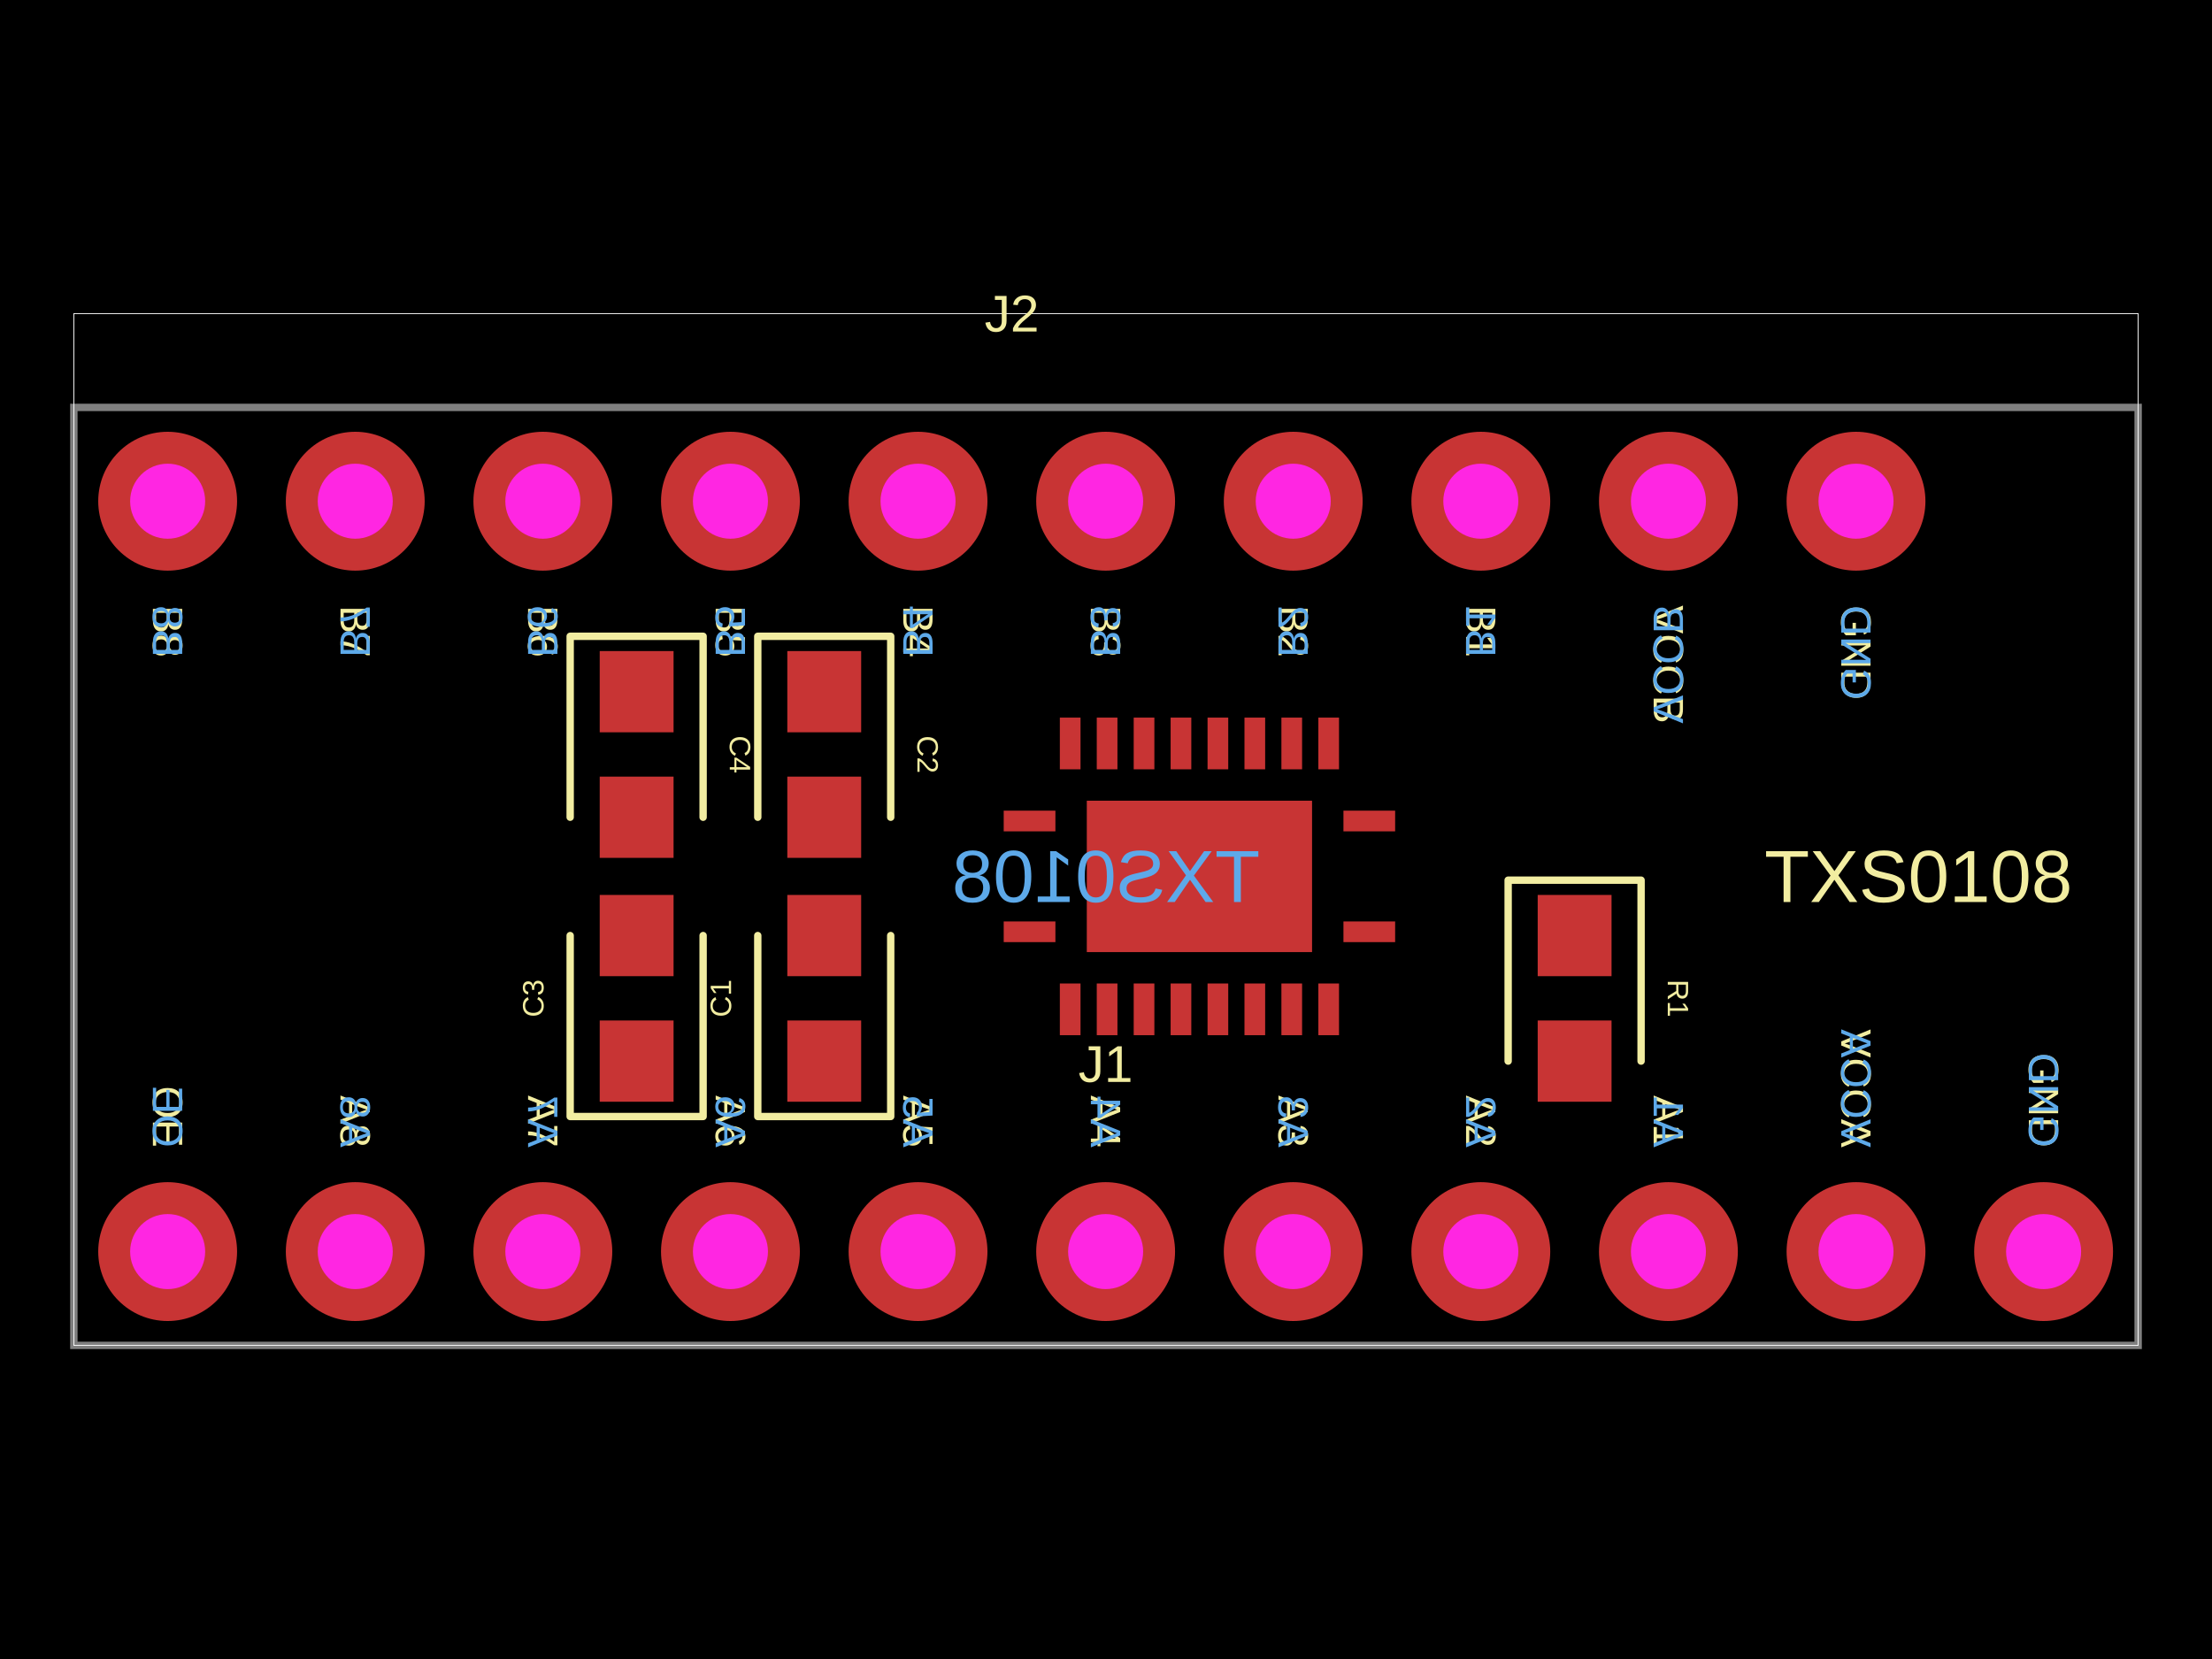
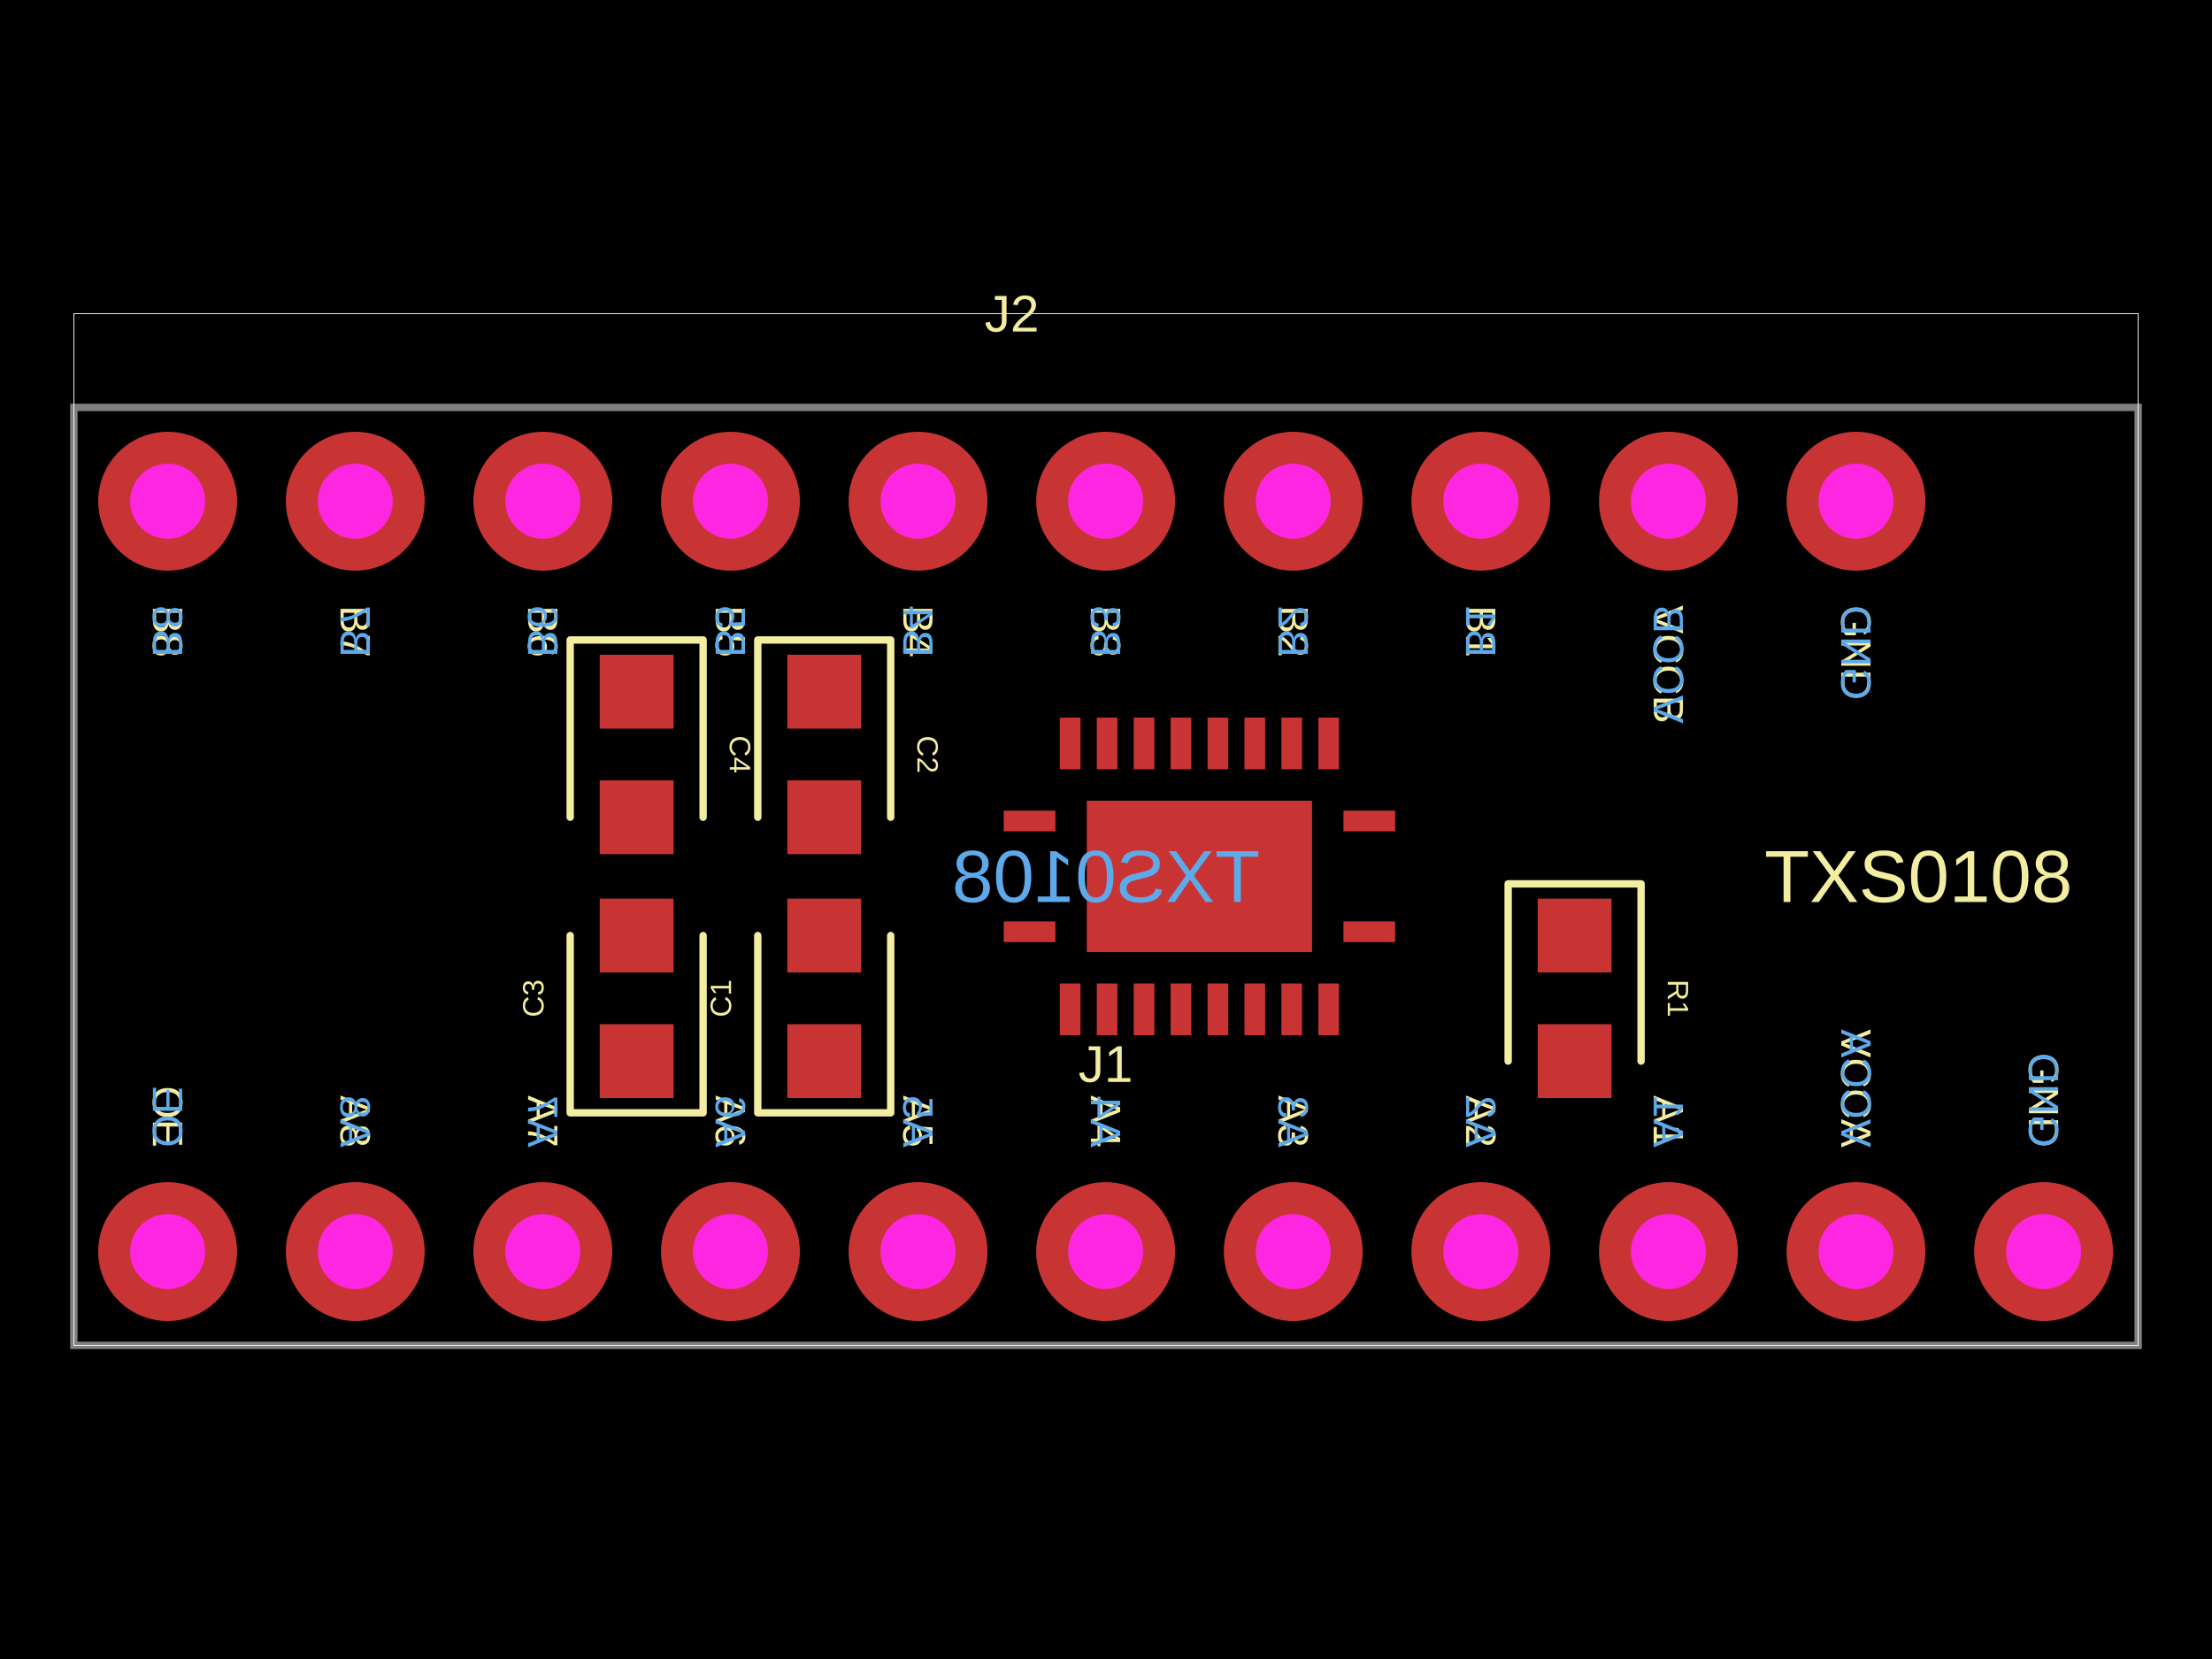
- <svg xmlns="http://www.w3.org/2000/svg" width="800" height="600" data-software-used-string="@tscircuit/core@0.0.564">
+ <svg xmlns="http://www.w3.org/2000/svg" width="800" height="600" data-software-used-string="@tscircuit/core@0.0.571">
  <style />
  <rect class="boundary" x="0" y="0" fill="#000" width="800" height="600" />
  <rect class="pcb-boundary" fill="none" stroke="#fff" stroke-width="0.3" x="26.711" y="113.422" width="746.578" height="373.155" />
  <path class="pcb-board" d="M 26.711 486.578 L 773.289 486.578 L 773.289 147.346 L 26.711 147.346 Z" fill="none" stroke="rgba(255, 255, 255, 0.5)" stroke-width="2.671" />
  <rect class="pcb-pad" fill="rgb(200, 52, 52)" x="363.005" y="293.189" width="18.698" height="7.479" data-layer="top" />
  <rect class="pcb-pad" fill="rgb(200, 52, 52)" x="485.876" y="293.189" width="18.698" height="7.479" data-layer="top" />
  <rect class="pcb-pad" fill="rgb(200, 52, 52)" x="393.055" y="289.583" width="81.469" height="54.758" data-layer="top" />
  <rect class="pcb-pad" fill="rgb(200, 52, 52)" x="485.876" y="333.255" width="18.698" height="7.479" data-layer="top" />
  <rect class="pcb-pad" fill="rgb(200, 52, 52)" x="363.005" y="333.255" width="18.698" height="7.479" data-layer="top" />
  <rect class="pcb-pad" fill="rgb(200, 52, 52)" x="383.306" y="355.693" width="7.479" height="18.698" data-layer="top" />
  <rect class="pcb-pad" fill="rgb(200, 52, 52)" x="396.661" y="355.693" width="7.479" height="18.698" data-layer="top" />
  <rect class="pcb-pad" fill="rgb(200, 52, 52)" x="410.017" y="355.693" width="7.479" height="18.698" data-layer="top" />
  <rect class="pcb-pad" fill="rgb(200, 52, 52)" x="423.372" y="355.693" width="7.479" height="18.698" data-layer="top" />
  <rect class="pcb-pad" fill="rgb(200, 52, 52)" x="436.728" y="355.693" width="7.479" height="18.698" data-layer="top" />
  <rect class="pcb-pad" fill="rgb(200, 52, 52)" x="450.083" y="355.693" width="7.479" height="18.698" data-layer="top" />
  <rect class="pcb-pad" fill="rgb(200, 52, 52)" x="463.439" y="355.693" width="7.479" height="18.698" data-layer="top" />
  <rect class="pcb-pad" fill="rgb(200, 52, 52)" x="476.795" y="355.693" width="7.479" height="18.698" data-layer="top" />
  <rect class="pcb-pad" fill="rgb(200, 52, 52)" x="383.306" y="259.533" width="7.479" height="18.698" data-layer="top" />
  <rect class="pcb-pad" fill="rgb(200, 52, 52)" x="396.661" y="259.533" width="7.479" height="18.698" data-layer="top" />
  <rect class="pcb-pad" fill="rgb(200, 52, 52)" x="410.017" y="259.533" width="7.479" height="18.698" data-layer="top" />
  <rect class="pcb-pad" fill="rgb(200, 52, 52)" x="423.372" y="259.533" width="7.479" height="18.698" data-layer="top" />
  <rect class="pcb-pad" fill="rgb(200, 52, 52)" x="436.728" y="259.533" width="7.479" height="18.698" data-layer="top" />
  <rect class="pcb-pad" fill="rgb(200, 52, 52)" x="450.083" y="259.533" width="7.479" height="18.698" data-layer="top" />
  <rect class="pcb-pad" fill="rgb(200, 52, 52)" x="463.439" y="259.533" width="7.479" height="18.698" data-layer="top" />
  <rect class="pcb-pad" fill="rgb(200, 52, 52)" x="476.795" y="259.533" width="7.479" height="18.698" data-layer="top" />
-   <rect class="pcb-pad" fill="rgb(200, 52, 52)" x="556.127" y="323.666" width="26.711" height="29.382" data-layer="top" />
-   <rect class="pcb-pad" fill="rgb(200, 52, 52)" x="556.127" y="369.075" width="26.711" height="29.382" data-layer="top" />
-   <rect class="pcb-pad" fill="rgb(200, 52, 52)" x="216.895" y="369.075" width="26.711" height="29.382" data-layer="top" />
-   <rect class="pcb-pad" fill="rgb(200, 52, 52)" x="216.895" y="323.666" width="26.711" height="29.382" data-layer="top" />
-   <rect class="pcb-pad" fill="rgb(200, 52, 52)" x="216.895" y="235.466" width="26.711" height="29.382" data-layer="top" />
-   <rect class="pcb-pad" fill="rgb(200, 52, 52)" x="216.895" y="280.875" width="26.711" height="29.382" data-layer="top" />
-   <rect class="pcb-pad" fill="rgb(200, 52, 52)" x="284.741" y="369.075" width="26.711" height="29.382" data-layer="top" />
-   <rect class="pcb-pad" fill="rgb(200, 52, 52)" x="284.741" y="323.666" width="26.711" height="29.382" data-layer="top" />
-   <rect class="pcb-pad" fill="rgb(200, 52, 52)" x="284.741" y="235.466" width="26.711" height="29.382" data-layer="top" />
-   <rect class="pcb-pad" fill="rgb(200, 52, 52)" x="284.741" y="280.875" width="26.711" height="29.382" data-layer="top" />
-   <path class="pcb-silkscreen pcb-silkscreen-top" d="M 593.523 383.766 L 593.523 318.324 L 545.442 318.324 L 545.442 383.766" fill="none" stroke="#f2eda1" stroke-width="2.671" stroke-linecap="round" stroke-linejoin="round" data-pcb-component-id="pcb_component_1" data-pcb-silkscreen-path-id="pcb_silkscreen_path_0" />
-   <path class="pcb-silkscreen pcb-silkscreen-top" d="M 206.21 338.357 L 206.21 403.8 L 254.29 403.8 L 254.29 338.357" fill="none" stroke="#f2eda1" stroke-width="2.671" stroke-linecap="round" stroke-linejoin="round" data-pcb-component-id="pcb_component_2" data-pcb-silkscreen-path-id="pcb_silkscreen_path_1" />
-   <path class="pcb-silkscreen pcb-silkscreen-top" d="M 254.29 295.566 L 254.29 230.124 L 206.21 230.124 L 206.21 295.566" fill="none" stroke="#f2eda1" stroke-width="2.671" stroke-linecap="round" stroke-linejoin="round" data-pcb-component-id="pcb_component_3" data-pcb-silkscreen-path-id="pcb_silkscreen_path_2" />
-   <path class="pcb-silkscreen pcb-silkscreen-top" d="M 274.057 338.357 L 274.057 403.8 L 322.137 403.8 L 322.137 338.357" fill="none" stroke="#f2eda1" stroke-width="2.671" stroke-linecap="round" stroke-linejoin="round" data-pcb-component-id="pcb_component_4" data-pcb-silkscreen-path-id="pcb_silkscreen_path_3" />
-   <path class="pcb-silkscreen pcb-silkscreen-top" d="M 322.137 295.566 L 322.137 230.124 L 274.057 230.124 L 274.057 295.566" fill="none" stroke="#f2eda1" stroke-width="2.671" stroke-linecap="round" stroke-linejoin="round" data-pcb-component-id="pcb_component_5" data-pcb-silkscreen-path-id="pcb_silkscreen_path_4" />
+   <rect class="pcb-pad" fill="rgb(200, 52, 52)" x="556.127" y="325.002" width="26.711" height="26.711" data-layer="top" />
+   <rect class="pcb-pad" fill="rgb(200, 52, 52)" x="556.127" y="370.411" width="26.711" height="26.711" data-layer="top" />
+   <rect class="pcb-pad" fill="rgb(200, 52, 52)" x="216.895" y="370.411" width="26.711" height="26.711" data-layer="top" />
+   <rect class="pcb-pad" fill="rgb(200, 52, 52)" x="216.895" y="325.002" width="26.711" height="26.711" data-layer="top" />
+   <rect class="pcb-pad" fill="rgb(200, 52, 52)" x="216.895" y="236.801" width="26.711" height="26.711" data-layer="top" />
+   <rect class="pcb-pad" fill="rgb(200, 52, 52)" x="216.895" y="282.21" width="26.711" height="26.711" data-layer="top" />
+   <rect class="pcb-pad" fill="rgb(200, 52, 52)" x="284.741" y="370.411" width="26.711" height="26.711" data-layer="top" />
+   <rect class="pcb-pad" fill="rgb(200, 52, 52)" x="284.741" y="325.002" width="26.711" height="26.711" data-layer="top" />
+   <rect class="pcb-pad" fill="rgb(200, 52, 52)" x="284.741" y="236.801" width="26.711" height="26.711" data-layer="top" />
+   <rect class="pcb-pad" fill="rgb(200, 52, 52)" x="284.741" y="282.21" width="26.711" height="26.711" data-layer="top" />
+   <path class="pcb-silkscreen pcb-silkscreen-top" d="M 593.523 383.766 L 593.523 319.659 L 545.442 319.659 L 545.442 383.766" fill="none" stroke="#f2eda1" stroke-width="2.671" stroke-linecap="round" stroke-linejoin="round" data-pcb-component-id="pcb_component_1" data-pcb-silkscreen-path-id="pcb_silkscreen_path_0" />
+   <path class="pcb-silkscreen pcb-silkscreen-top" d="M 206.21 338.357 L 206.21 402.464 L 254.29 402.464 L 254.29 338.357" fill="none" stroke="#f2eda1" stroke-width="2.671" stroke-linecap="round" stroke-linejoin="round" data-pcb-component-id="pcb_component_2" data-pcb-silkscreen-path-id="pcb_silkscreen_path_1" />
+   <path class="pcb-silkscreen pcb-silkscreen-top" d="M 254.29 295.566 L 254.29 231.459 L 206.21 231.459 L 206.21 295.566" fill="none" stroke="#f2eda1" stroke-width="2.671" stroke-linecap="round" stroke-linejoin="round" data-pcb-component-id="pcb_component_3" data-pcb-silkscreen-path-id="pcb_silkscreen_path_2" />
+   <path class="pcb-silkscreen pcb-silkscreen-top" d="M 274.057 338.357 L 274.057 402.464 L 322.137 402.464 L 322.137 338.357" fill="none" stroke="#f2eda1" stroke-width="2.671" stroke-linecap="round" stroke-linejoin="round" data-pcb-component-id="pcb_component_4" data-pcb-silkscreen-path-id="pcb_silkscreen_path_3" />
+   <path class="pcb-silkscreen pcb-silkscreen-top" d="M 322.137 295.566 L 322.137 231.459 L 274.057 231.459 L 274.057 295.566" fill="none" stroke="#f2eda1" stroke-width="2.671" stroke-linecap="round" stroke-linejoin="round" data-pcb-component-id="pcb_component_5" data-pcb-silkscreen-path-id="pcb_silkscreen_path_4" />
  <text x="0" y="0" dx="0" dy="0" fill="#f2eda1" font-family="Arial, sans-serif" font-size="10.684" text-anchor="middle" dominant-baseline="central" transform="matrix(6.123233995736766e-17,1,-1,6.123233995736766e-17,606.8781,361.0618)" class="pcb-silkscreen-text pcb-silkscreen-top" data-pcb-silkscreen-text-id="pcb_component_1" stroke="none">R1</text>
  <text x="0" y="0" dx="0" dy="0" fill="#f2eda1" font-family="Arial, sans-serif" font-size="10.684" text-anchor="middle" dominant-baseline="central" transform="matrix(-1.8369701987210297e-16,-1,1,-1.8369701987210297e-16,192.8548,361.0618)" class="pcb-silkscreen-text pcb-silkscreen-top" data-pcb-silkscreen-text-id="pcb_component_2" stroke="none">C3</text>
  <text x="0" y="0" dx="0" dy="0" fill="#f2eda1" font-family="Arial, sans-serif" font-size="10.684" text-anchor="middle" dominant-baseline="central" transform="matrix(6.123233995736766e-17,1,-1,6.123233995736766e-17,267.6461,272.8614)" class="pcb-silkscreen-text pcb-silkscreen-top" data-pcb-silkscreen-text-id="pcb_component_3" stroke="none">C4</text>
  <text x="0" y="0" dx="0" dy="0" fill="#f2eda1" font-family="Arial, sans-serif" font-size="10.684" text-anchor="middle" dominant-baseline="central" transform="matrix(-1.8369701987210297e-16,-1,1,-1.8369701987210297e-16,260.7012,361.0618)" class="pcb-silkscreen-text pcb-silkscreen-top" data-pcb-silkscreen-text-id="pcb_component_4" stroke="none">C1</text>
  <text x="0" y="0" dx="0" dy="0" fill="#f2eda1" font-family="Arial, sans-serif" font-size="10.684" text-anchor="middle" dominant-baseline="central" transform="matrix(6.123233995736766e-17,1,-1,6.123233995736766e-17,335.4925,272.8614)" class="pcb-silkscreen-text pcb-silkscreen-top" data-pcb-silkscreen-text-id="pcb_component_5" stroke="none">C2</text>
  <text x="0" y="0" dx="0" dy="0" fill="#f2eda1" font-family="Arial, sans-serif" font-size="15.386" text-anchor="end" dominant-baseline="central" transform="matrix(6.123233995736766e-17,1,-1,6.123233995736766e-17,60.63439,414.9917)" class="pcb-silkscreen-text pcb-silkscreen-top" data-pcb-silkscreen-text-id="pcb_component_6" stroke="none">OE</text>
  <text x="0" y="0" dx="0" dy="0" fill="#5da9e9" font-family="Arial, sans-serif" font-size="15.386" text-anchor="start" dominant-baseline="central" transform="matrix(-6.123233995736766e-17,-1,-1,6.123233995736766e-17,60.63439,414.9917)" class="pcb-silkscreen-text pcb-silkscreen-bottom" data-pcb-silkscreen-text-id="pcb_component_6" stroke="none">OE</text>
  <text x="0" y="0" dx="0" dy="0" fill="#f2eda1" font-family="Arial, sans-serif" font-size="15.386" text-anchor="end" dominant-baseline="central" transform="matrix(6.123233995736766e-17,1,-1,6.123233995736766e-17,128.4808,414.9917)" class="pcb-silkscreen-text pcb-silkscreen-top" data-pcb-silkscreen-text-id="pcb_component_6" stroke="none">A8</text>
  <text x="0" y="0" dx="0" dy="0" fill="#5da9e9" font-family="Arial, sans-serif" font-size="15.386" text-anchor="start" dominant-baseline="central" transform="matrix(-6.123233995736766e-17,-1,-1,6.123233995736766e-17,128.4808,414.9917)" class="pcb-silkscreen-text pcb-silkscreen-bottom" data-pcb-silkscreen-text-id="pcb_component_6" stroke="none">A8</text>
  <text x="0" y="0" dx="0" dy="0" fill="#f2eda1" font-family="Arial, sans-serif" font-size="15.386" text-anchor="end" dominant-baseline="central" transform="matrix(6.123233995736766e-17,1,-1,6.123233995736766e-17,196.3272,414.9917)" class="pcb-silkscreen-text pcb-silkscreen-top" data-pcb-silkscreen-text-id="pcb_component_6" stroke="none">A7</text>
  <text x="0" y="0" dx="0" dy="0" fill="#5da9e9" font-family="Arial, sans-serif" font-size="15.386" text-anchor="start" dominant-baseline="central" transform="matrix(-6.123233995736766e-17,-1,-1,6.123233995736766e-17,196.3272,414.9917)" class="pcb-silkscreen-text pcb-silkscreen-bottom" data-pcb-silkscreen-text-id="pcb_component_6" stroke="none">A7</text>
  <text x="0" y="0" dx="0" dy="0" fill="#f2eda1" font-family="Arial, sans-serif" font-size="15.386" text-anchor="end" dominant-baseline="central" transform="matrix(6.123233995736766e-17,1,-1,6.123233995736766e-17,264.1736,414.9917)" class="pcb-silkscreen-text pcb-silkscreen-top" data-pcb-silkscreen-text-id="pcb_component_6" stroke="none">A6</text>
  <text x="0" y="0" dx="0" dy="0" fill="#5da9e9" font-family="Arial, sans-serif" font-size="15.386" text-anchor="start" dominant-baseline="central" transform="matrix(-6.123233995736766e-17,-1,-1,6.123233995736766e-17,264.1736,414.9917)" class="pcb-silkscreen-text pcb-silkscreen-bottom" data-pcb-silkscreen-text-id="pcb_component_6" stroke="none">A6</text>
  <text x="0" y="0" dx="0" dy="0" fill="#f2eda1" font-family="Arial, sans-serif" font-size="15.386" text-anchor="end" dominant-baseline="central" transform="matrix(6.123233995736766e-17,1,-1,6.123233995736766e-17,332.02,414.9917)" class="pcb-silkscreen-text pcb-silkscreen-top" data-pcb-silkscreen-text-id="pcb_component_6" stroke="none">A5</text>
  <text x="0" y="0" dx="0" dy="0" fill="#5da9e9" font-family="Arial, sans-serif" font-size="15.386" text-anchor="start" dominant-baseline="central" transform="matrix(-6.123233995736766e-17,-1,-1,6.123233995736766e-17,332.02,414.9917)" class="pcb-silkscreen-text pcb-silkscreen-bottom" data-pcb-silkscreen-text-id="pcb_component_6" stroke="none">A5</text>
  <text x="0" y="0" dx="0" dy="0" fill="#f2eda1" font-family="Arial, sans-serif" font-size="15.386" text-anchor="end" dominant-baseline="central" transform="matrix(6.123233995736766e-17,1,-1,6.123233995736766e-17,399.8664,414.9917)" class="pcb-silkscreen-text pcb-silkscreen-top" data-pcb-silkscreen-text-id="pcb_component_6" stroke="none">A4</text>
  <text x="0" y="0" dx="0" dy="0" fill="#5da9e9" font-family="Arial, sans-serif" font-size="15.386" text-anchor="start" dominant-baseline="central" transform="matrix(-6.123233995736766e-17,-1,-1,6.123233995736766e-17,399.8664,414.9917)" class="pcb-silkscreen-text pcb-silkscreen-bottom" data-pcb-silkscreen-text-id="pcb_component_6" stroke="none">A4</text>
  <text x="0" y="0" dx="0" dy="0" fill="#f2eda1" font-family="Arial, sans-serif" font-size="15.386" text-anchor="end" dominant-baseline="central" transform="matrix(6.123233995736766e-17,1,-1,6.123233995736766e-17,467.7129,414.9917)" class="pcb-silkscreen-text pcb-silkscreen-top" data-pcb-silkscreen-text-id="pcb_component_6" stroke="none">A3</text>
  <text x="0" y="0" dx="0" dy="0" fill="#5da9e9" font-family="Arial, sans-serif" font-size="15.386" text-anchor="start" dominant-baseline="central" transform="matrix(-6.123233995736766e-17,-1,-1,6.123233995736766e-17,467.7129,414.9917)" class="pcb-silkscreen-text pcb-silkscreen-bottom" data-pcb-silkscreen-text-id="pcb_component_6" stroke="none">A3</text>
  <text x="0" y="0" dx="0" dy="0" fill="#f2eda1" font-family="Arial, sans-serif" font-size="15.386" text-anchor="end" dominant-baseline="central" transform="matrix(6.123233995736766e-17,1,-1,6.123233995736766e-17,535.5593,414.9917)" class="pcb-silkscreen-text pcb-silkscreen-top" data-pcb-silkscreen-text-id="pcb_component_6" stroke="none">A2</text>
  <text x="0" y="0" dx="0" dy="0" fill="#5da9e9" font-family="Arial, sans-serif" font-size="15.386" text-anchor="start" dominant-baseline="central" transform="matrix(-6.123233995736766e-17,-1,-1,6.123233995736766e-17,535.5593,414.9917)" class="pcb-silkscreen-text pcb-silkscreen-bottom" data-pcb-silkscreen-text-id="pcb_component_6" stroke="none">A2</text>
  <text x="0" y="0" dx="0" dy="0" fill="#f2eda1" font-family="Arial, sans-serif" font-size="15.386" text-anchor="end" dominant-baseline="central" transform="matrix(6.123233995736766e-17,1,-1,6.123233995736766e-17,603.4057,414.9917)" class="pcb-silkscreen-text pcb-silkscreen-top" data-pcb-silkscreen-text-id="pcb_component_6" stroke="none">A1</text>
  <text x="0" y="0" dx="0" dy="0" fill="#5da9e9" font-family="Arial, sans-serif" font-size="15.386" text-anchor="start" dominant-baseline="central" transform="matrix(-6.123233995736766e-17,-1,-1,6.123233995736766e-17,603.4057,414.9917)" class="pcb-silkscreen-text pcb-silkscreen-bottom" data-pcb-silkscreen-text-id="pcb_component_6" stroke="none">A1</text>
  <text x="0" y="0" dx="0" dy="0" fill="#f2eda1" font-family="Arial, sans-serif" font-size="15.386" text-anchor="end" dominant-baseline="central" transform="matrix(6.123233995736766e-17,1,-1,6.123233995736766e-17,671.2521,414.9917)" class="pcb-silkscreen-text pcb-silkscreen-top" data-pcb-silkscreen-text-id="pcb_component_6" stroke="none">VCCA</text>
  <text x="0" y="0" dx="0" dy="0" fill="#5da9e9" font-family="Arial, sans-serif" font-size="15.386" text-anchor="start" dominant-baseline="central" transform="matrix(-6.123233995736766e-17,-1,-1,6.123233995736766e-17,671.2521,414.9917)" class="pcb-silkscreen-text pcb-silkscreen-bottom" data-pcb-silkscreen-text-id="pcb_component_6" stroke="none">VCCA</text>
  <text x="0" y="0" dx="0" dy="0" fill="#f2eda1" font-family="Arial, sans-serif" font-size="15.386" text-anchor="end" dominant-baseline="central" transform="matrix(6.123233995736766e-17,1,-1,6.123233995736766e-17,739.0985,414.9917)" class="pcb-silkscreen-text pcb-silkscreen-top" data-pcb-silkscreen-text-id="pcb_component_6" stroke="none">GND</text>
  <text x="0" y="0" dx="0" dy="0" fill="#5da9e9" font-family="Arial, sans-serif" font-size="15.386" text-anchor="start" dominant-baseline="central" transform="matrix(-6.123233995736766e-17,-1,-1,6.123233995736766e-17,739.0985,414.9917)" class="pcb-silkscreen-text pcb-silkscreen-bottom" data-pcb-silkscreen-text-id="pcb_component_6" stroke="none">GND</text>
  <text x="0" y="0" dx="0" dy="0" fill="#f2eda1" font-family="Arial, sans-serif" font-size="18.698" text-anchor="middle" dominant-baseline="central" transform="matrix(1,0,0,1,399.8664,384.808)" class="pcb-silkscreen-text pcb-silkscreen-top" data-pcb-silkscreen-text-id="pcb_component_6" stroke="none">J1</text>
  <text x="0" y="0" dx="0" dy="0" fill="#f2eda1" font-family="Arial, sans-serif" font-size="15.386" text-anchor="start" dominant-baseline="central" transform="matrix(6.123233995736766e-17,1,-1,6.123233995736766e-17,60.63439,218.9316)" class="pcb-silkscreen-text pcb-silkscreen-top" data-pcb-silkscreen-text-id="pcb_component_7" stroke="none">B8</text>
  <text x="0" y="0" dx="0" dy="0" fill="#5da9e9" font-family="Arial, sans-serif" font-size="15.386" text-anchor="end" dominant-baseline="central" transform="matrix(-6.123233995736766e-17,-1,-1,6.123233995736766e-17,60.63439,218.9316)" class="pcb-silkscreen-text pcb-silkscreen-bottom" data-pcb-silkscreen-text-id="pcb_component_7" stroke="none">B8</text>
  <text x="0" y="0" dx="0" dy="0" fill="#f2eda1" font-family="Arial, sans-serif" font-size="15.386" text-anchor="start" dominant-baseline="central" transform="matrix(6.123233995736766e-17,1,-1,6.123233995736766e-17,128.4808,218.9316)" class="pcb-silkscreen-text pcb-silkscreen-top" data-pcb-silkscreen-text-id="pcb_component_7" stroke="none">B7</text>
  <text x="0" y="0" dx="0" dy="0" fill="#5da9e9" font-family="Arial, sans-serif" font-size="15.386" text-anchor="end" dominant-baseline="central" transform="matrix(-6.123233995736766e-17,-1,-1,6.123233995736766e-17,128.4808,218.9316)" class="pcb-silkscreen-text pcb-silkscreen-bottom" data-pcb-silkscreen-text-id="pcb_component_7" stroke="none">B7</text>
  <text x="0" y="0" dx="0" dy="0" fill="#f2eda1" font-family="Arial, sans-serif" font-size="15.386" text-anchor="start" dominant-baseline="central" transform="matrix(6.123233995736766e-17,1,-1,6.123233995736766e-17,196.3272,218.9316)" class="pcb-silkscreen-text pcb-silkscreen-top" data-pcb-silkscreen-text-id="pcb_component_7" stroke="none">B6</text>
  <text x="0" y="0" dx="0" dy="0" fill="#5da9e9" font-family="Arial, sans-serif" font-size="15.386" text-anchor="end" dominant-baseline="central" transform="matrix(-6.123233995736766e-17,-1,-1,6.123233995736766e-17,196.3272,218.9316)" class="pcb-silkscreen-text pcb-silkscreen-bottom" data-pcb-silkscreen-text-id="pcb_component_7" stroke="none">B6</text>
  <text x="0" y="0" dx="0" dy="0" fill="#f2eda1" font-family="Arial, sans-serif" font-size="15.386" text-anchor="start" dominant-baseline="central" transform="matrix(6.123233995736766e-17,1,-1,6.123233995736766e-17,264.1736,218.9316)" class="pcb-silkscreen-text pcb-silkscreen-top" data-pcb-silkscreen-text-id="pcb_component_7" stroke="none">B5</text>
  <text x="0" y="0" dx="0" dy="0" fill="#5da9e9" font-family="Arial, sans-serif" font-size="15.386" text-anchor="end" dominant-baseline="central" transform="matrix(-6.123233995736766e-17,-1,-1,6.123233995736766e-17,264.1736,218.9316)" class="pcb-silkscreen-text pcb-silkscreen-bottom" data-pcb-silkscreen-text-id="pcb_component_7" stroke="none">B5</text>
  <text x="0" y="0" dx="0" dy="0" fill="#f2eda1" font-family="Arial, sans-serif" font-size="15.386" text-anchor="start" dominant-baseline="central" transform="matrix(6.123233995736766e-17,1,-1,6.123233995736766e-17,332.02,218.9316)" class="pcb-silkscreen-text pcb-silkscreen-top" data-pcb-silkscreen-text-id="pcb_component_7" stroke="none">B4</text>
  <text x="0" y="0" dx="0" dy="0" fill="#5da9e9" font-family="Arial, sans-serif" font-size="15.386" text-anchor="end" dominant-baseline="central" transform="matrix(-6.123233995736766e-17,-1,-1,6.123233995736766e-17,332.02,218.9316)" class="pcb-silkscreen-text pcb-silkscreen-bottom" data-pcb-silkscreen-text-id="pcb_component_7" stroke="none">B4</text>
  <text x="0" y="0" dx="0" dy="0" fill="#f2eda1" font-family="Arial, sans-serif" font-size="15.386" text-anchor="start" dominant-baseline="central" transform="matrix(6.123233995736766e-17,1,-1,6.123233995736766e-17,399.8664,218.9316)" class="pcb-silkscreen-text pcb-silkscreen-top" data-pcb-silkscreen-text-id="pcb_component_7" stroke="none">B3</text>
  <text x="0" y="0" dx="0" dy="0" fill="#5da9e9" font-family="Arial, sans-serif" font-size="15.386" text-anchor="end" dominant-baseline="central" transform="matrix(-6.123233995736766e-17,-1,-1,6.123233995736766e-17,399.8664,218.9316)" class="pcb-silkscreen-text pcb-silkscreen-bottom" data-pcb-silkscreen-text-id="pcb_component_7" stroke="none">B3</text>
  <text x="0" y="0" dx="0" dy="0" fill="#f2eda1" font-family="Arial, sans-serif" font-size="15.386" text-anchor="start" dominant-baseline="central" transform="matrix(6.123233995736766e-17,1,-1,6.123233995736766e-17,467.7129,218.9316)" class="pcb-silkscreen-text pcb-silkscreen-top" data-pcb-silkscreen-text-id="pcb_component_7" stroke="none">B2</text>
  <text x="0" y="0" dx="0" dy="0" fill="#5da9e9" font-family="Arial, sans-serif" font-size="15.386" text-anchor="end" dominant-baseline="central" transform="matrix(-6.123233995736766e-17,-1,-1,6.123233995736766e-17,467.7129,218.9316)" class="pcb-silkscreen-text pcb-silkscreen-bottom" data-pcb-silkscreen-text-id="pcb_component_7" stroke="none">B2</text>
  <text x="0" y="0" dx="0" dy="0" fill="#f2eda1" font-family="Arial, sans-serif" font-size="15.386" text-anchor="start" dominant-baseline="central" transform="matrix(6.123233995736766e-17,1,-1,6.123233995736766e-17,535.5593,218.9316)" class="pcb-silkscreen-text pcb-silkscreen-top" data-pcb-silkscreen-text-id="pcb_component_7" stroke="none">B1</text>
  <text x="0" y="0" dx="0" dy="0" fill="#5da9e9" font-family="Arial, sans-serif" font-size="15.386" text-anchor="end" dominant-baseline="central" transform="matrix(-6.123233995736766e-17,-1,-1,6.123233995736766e-17,535.5593,218.9316)" class="pcb-silkscreen-text pcb-silkscreen-bottom" data-pcb-silkscreen-text-id="pcb_component_7" stroke="none">B1</text>
  <text x="0" y="0" dx="0" dy="0" fill="#f2eda1" font-family="Arial, sans-serif" font-size="15.386" text-anchor="start" dominant-baseline="central" transform="matrix(6.123233995736766e-17,1,-1,6.123233995736766e-17,603.4057,218.9316)" class="pcb-silkscreen-text pcb-silkscreen-top" data-pcb-silkscreen-text-id="pcb_component_7" stroke="none">VCCB</text>
  <text x="0" y="0" dx="0" dy="0" fill="#5da9e9" font-family="Arial, sans-serif" font-size="15.386" text-anchor="end" dominant-baseline="central" transform="matrix(-6.123233995736766e-17,-1,-1,6.123233995736766e-17,603.4057,218.9316)" class="pcb-silkscreen-text pcb-silkscreen-bottom" data-pcb-silkscreen-text-id="pcb_component_7" stroke="none">VCCB</text>
  <text x="0" y="0" dx="0" dy="0" fill="#f2eda1" font-family="Arial, sans-serif" font-size="15.386" text-anchor="start" dominant-baseline="central" transform="matrix(6.123233995736766e-17,1,-1,6.123233995736766e-17,671.2521,218.9316)" class="pcb-silkscreen-text pcb-silkscreen-top" data-pcb-silkscreen-text-id="pcb_component_7" stroke="none">GND</text>
  <text x="0" y="0" dx="0" dy="0" fill="#5da9e9" font-family="Arial, sans-serif" font-size="15.386" text-anchor="end" dominant-baseline="central" transform="matrix(-6.123233995736766e-17,-1,-1,6.123233995736766e-17,671.2521,218.9316)" class="pcb-silkscreen-text pcb-silkscreen-bottom" data-pcb-silkscreen-text-id="pcb_component_7" stroke="none">GND</text>
  <text x="0" y="0" dx="0" dy="0" fill="#f2eda1" font-family="Arial, sans-serif" font-size="18.698" text-anchor="middle" dominant-baseline="central" transform="matrix(1,0,0,1,365.9432,113.4224)" class="pcb-silkscreen-text pcb-silkscreen-top" data-pcb-silkscreen-text-id="pcb_component_7" stroke="none">J2</text>
  <text x="0" y="0" dx="0" dy="0" fill="#5da9e9" font-family="Arial, sans-serif" font-size="26.711" text-anchor="middle" dominant-baseline="central" transform="matrix(-1,0,0,1,400,316.9616)" class="pcb-silkscreen-text pcb-silkscreen-bottom" data-pcb-silkscreen-text-id="null" stroke="none">TXS0108</text>
  <text x="0" y="0" dx="0" dy="0" fill="#f2eda1" font-family="Arial, sans-serif" font-size="26.711" text-anchor="middle" dominant-baseline="central" transform="matrix(1,0,0,1,693.823,316.9616)" class="pcb-silkscreen-text pcb-silkscreen-top" data-pcb-silkscreen-text-id="null" stroke="none">TXS0108</text>
  <g>
    <circle class="pcb-hole-outer" fill="rgb(200, 52, 52)" cx="60.634" cy="452.654" r="25.109" />
    <circle class="pcb-hole-inner" fill="#FF26E2" cx="60.634" cy="452.654" r="13.569" />
  </g>
  <g>
    <circle class="pcb-hole-outer" fill="rgb(200, 52, 52)" cx="128.481" cy="452.654" r="25.109" />
    <circle class="pcb-hole-inner" fill="#FF26E2" cx="128.481" cy="452.654" r="13.569" />
  </g>
  <g>
    <circle class="pcb-hole-outer" fill="rgb(200, 52, 52)" cx="196.327" cy="452.654" r="25.109" />
    <circle class="pcb-hole-inner" fill="#FF26E2" cx="196.327" cy="452.654" r="13.569" />
  </g>
  <g>
    <circle class="pcb-hole-outer" fill="rgb(200, 52, 52)" cx="264.174" cy="452.654" r="25.109" />
    <circle class="pcb-hole-inner" fill="#FF26E2" cx="264.174" cy="452.654" r="13.569" />
  </g>
  <g>
    <circle class="pcb-hole-outer" fill="rgb(200, 52, 52)" cx="332.02" cy="452.654" r="25.109" />
    <circle class="pcb-hole-inner" fill="#FF26E2" cx="332.02" cy="452.654" r="13.569" />
  </g>
  <g>
    <circle class="pcb-hole-outer" fill="rgb(200, 52, 52)" cx="399.866" cy="452.654" r="25.109" />
    <circle class="pcb-hole-inner" fill="#FF26E2" cx="399.866" cy="452.654" r="13.569" />
  </g>
  <g>
    <circle class="pcb-hole-outer" fill="rgb(200, 52, 52)" cx="467.713" cy="452.654" r="25.109" />
    <circle class="pcb-hole-inner" fill="#FF26E2" cx="467.713" cy="452.654" r="13.569" />
  </g>
  <g>
    <circle class="pcb-hole-outer" fill="rgb(200, 52, 52)" cx="535.559" cy="452.654" r="25.109" />
    <circle class="pcb-hole-inner" fill="#FF26E2" cx="535.559" cy="452.654" r="13.569" />
  </g>
  <g>
    <circle class="pcb-hole-outer" fill="rgb(200, 52, 52)" cx="603.406" cy="452.654" r="25.109" />
    <circle class="pcb-hole-inner" fill="#FF26E2" cx="603.406" cy="452.654" r="13.569" />
  </g>
  <g>
    <circle class="pcb-hole-outer" fill="rgb(200, 52, 52)" cx="671.252" cy="452.654" r="25.109" />
    <circle class="pcb-hole-inner" fill="#FF26E2" cx="671.252" cy="452.654" r="13.569" />
  </g>
  <g>
    <circle class="pcb-hole-outer" fill="rgb(200, 52, 52)" cx="739.098" cy="452.654" r="25.109" />
    <circle class="pcb-hole-inner" fill="#FF26E2" cx="739.098" cy="452.654" r="13.569" />
  </g>
  <g>
    <circle class="pcb-hole-outer" fill="rgb(200, 52, 52)" cx="60.634" cy="181.269" r="25.109" />
    <circle class="pcb-hole-inner" fill="#FF26E2" cx="60.634" cy="181.269" r="13.569" />
  </g>
  <g>
    <circle class="pcb-hole-outer" fill="rgb(200, 52, 52)" cx="128.481" cy="181.269" r="25.109" />
    <circle class="pcb-hole-inner" fill="#FF26E2" cx="128.481" cy="181.269" r="13.569" />
  </g>
  <g>
    <circle class="pcb-hole-outer" fill="rgb(200, 52, 52)" cx="196.327" cy="181.269" r="25.109" />
    <circle class="pcb-hole-inner" fill="#FF26E2" cx="196.327" cy="181.269" r="13.569" />
  </g>
  <g>
    <circle class="pcb-hole-outer" fill="rgb(200, 52, 52)" cx="264.174" cy="181.269" r="25.109" />
    <circle class="pcb-hole-inner" fill="#FF26E2" cx="264.174" cy="181.269" r="13.569" />
  </g>
  <g>
    <circle class="pcb-hole-outer" fill="rgb(200, 52, 52)" cx="332.02" cy="181.269" r="25.109" />
    <circle class="pcb-hole-inner" fill="#FF26E2" cx="332.02" cy="181.269" r="13.569" />
  </g>
  <g>
    <circle class="pcb-hole-outer" fill="rgb(200, 52, 52)" cx="399.866" cy="181.269" r="25.109" />
    <circle class="pcb-hole-inner" fill="#FF26E2" cx="399.866" cy="181.269" r="13.569" />
  </g>
  <g>
    <circle class="pcb-hole-outer" fill="rgb(200, 52, 52)" cx="467.713" cy="181.269" r="25.109" />
    <circle class="pcb-hole-inner" fill="#FF26E2" cx="467.713" cy="181.269" r="13.569" />
  </g>
  <g>
    <circle class="pcb-hole-outer" fill="rgb(200, 52, 52)" cx="535.559" cy="181.269" r="25.109" />
    <circle class="pcb-hole-inner" fill="#FF26E2" cx="535.559" cy="181.269" r="13.569" />
  </g>
  <g>
    <circle class="pcb-hole-outer" fill="rgb(200, 52, 52)" cx="603.406" cy="181.269" r="25.109" />
    <circle class="pcb-hole-inner" fill="#FF26E2" cx="603.406" cy="181.269" r="13.569" />
  </g>
  <g>
    <circle class="pcb-hole-outer" fill="rgb(200, 52, 52)" cx="671.252" cy="181.269" r="25.109" />
    <circle class="pcb-hole-inner" fill="#FF26E2" cx="671.252" cy="181.269" r="13.569" />
  </g>
</svg>
